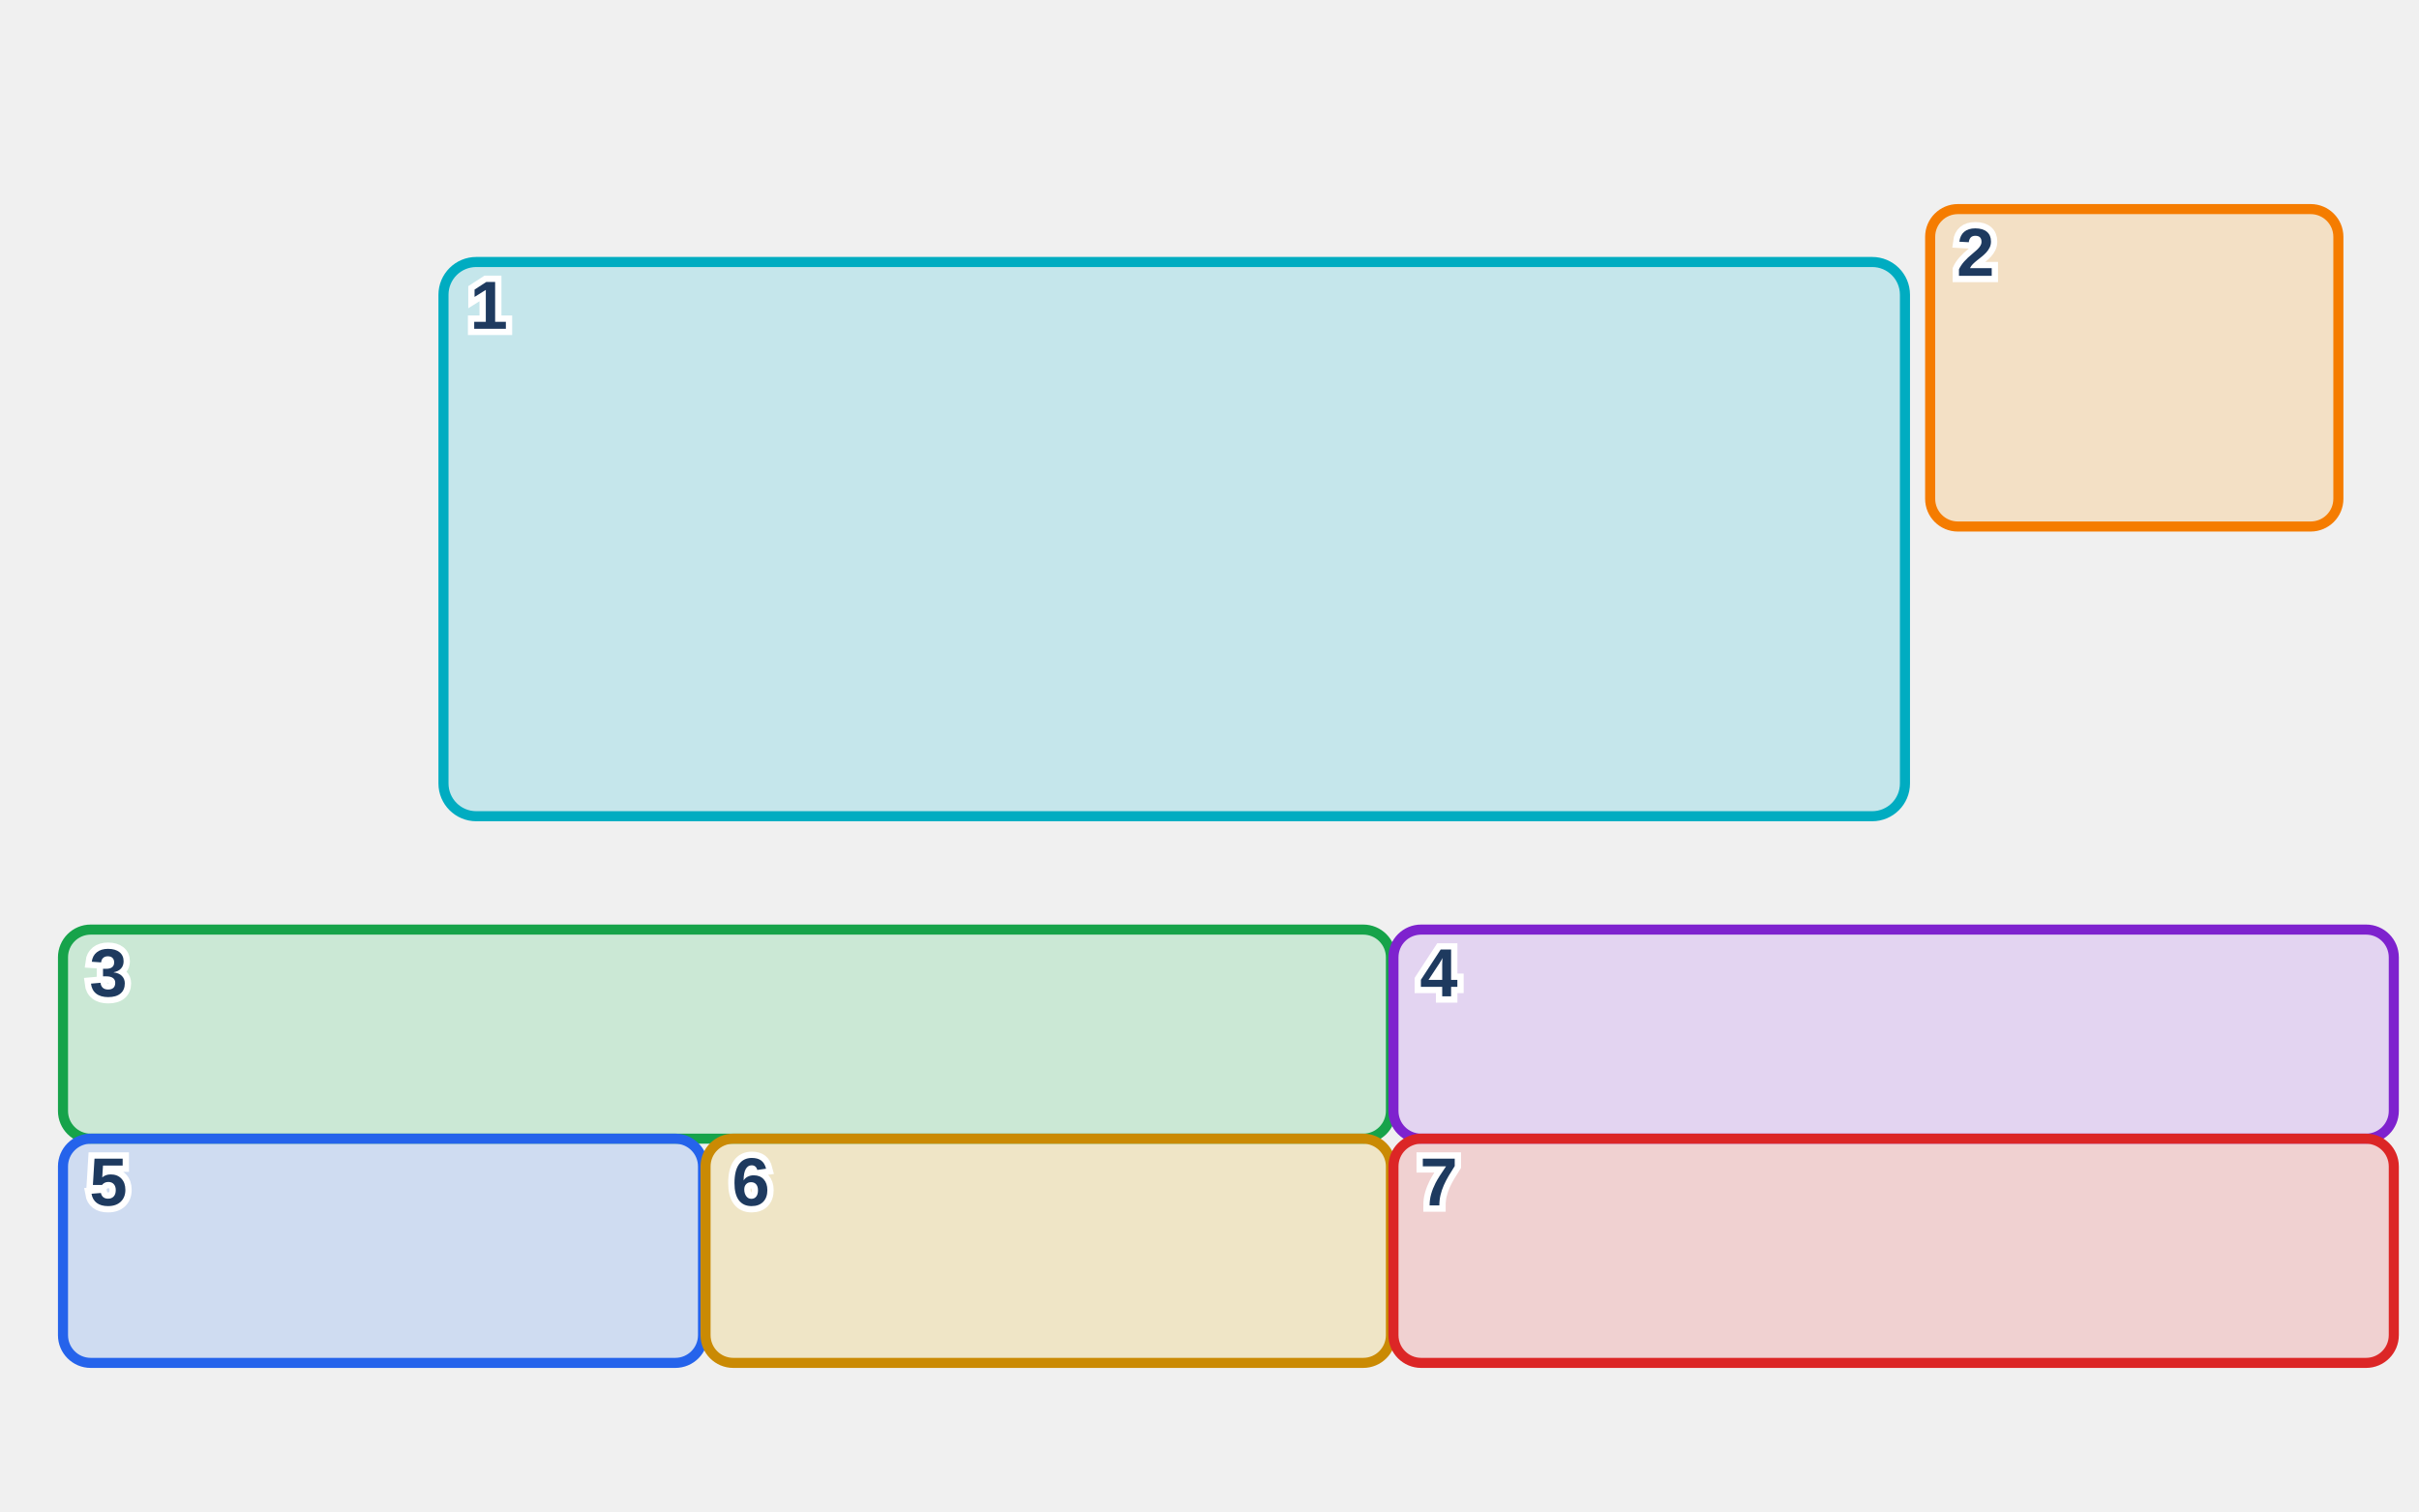
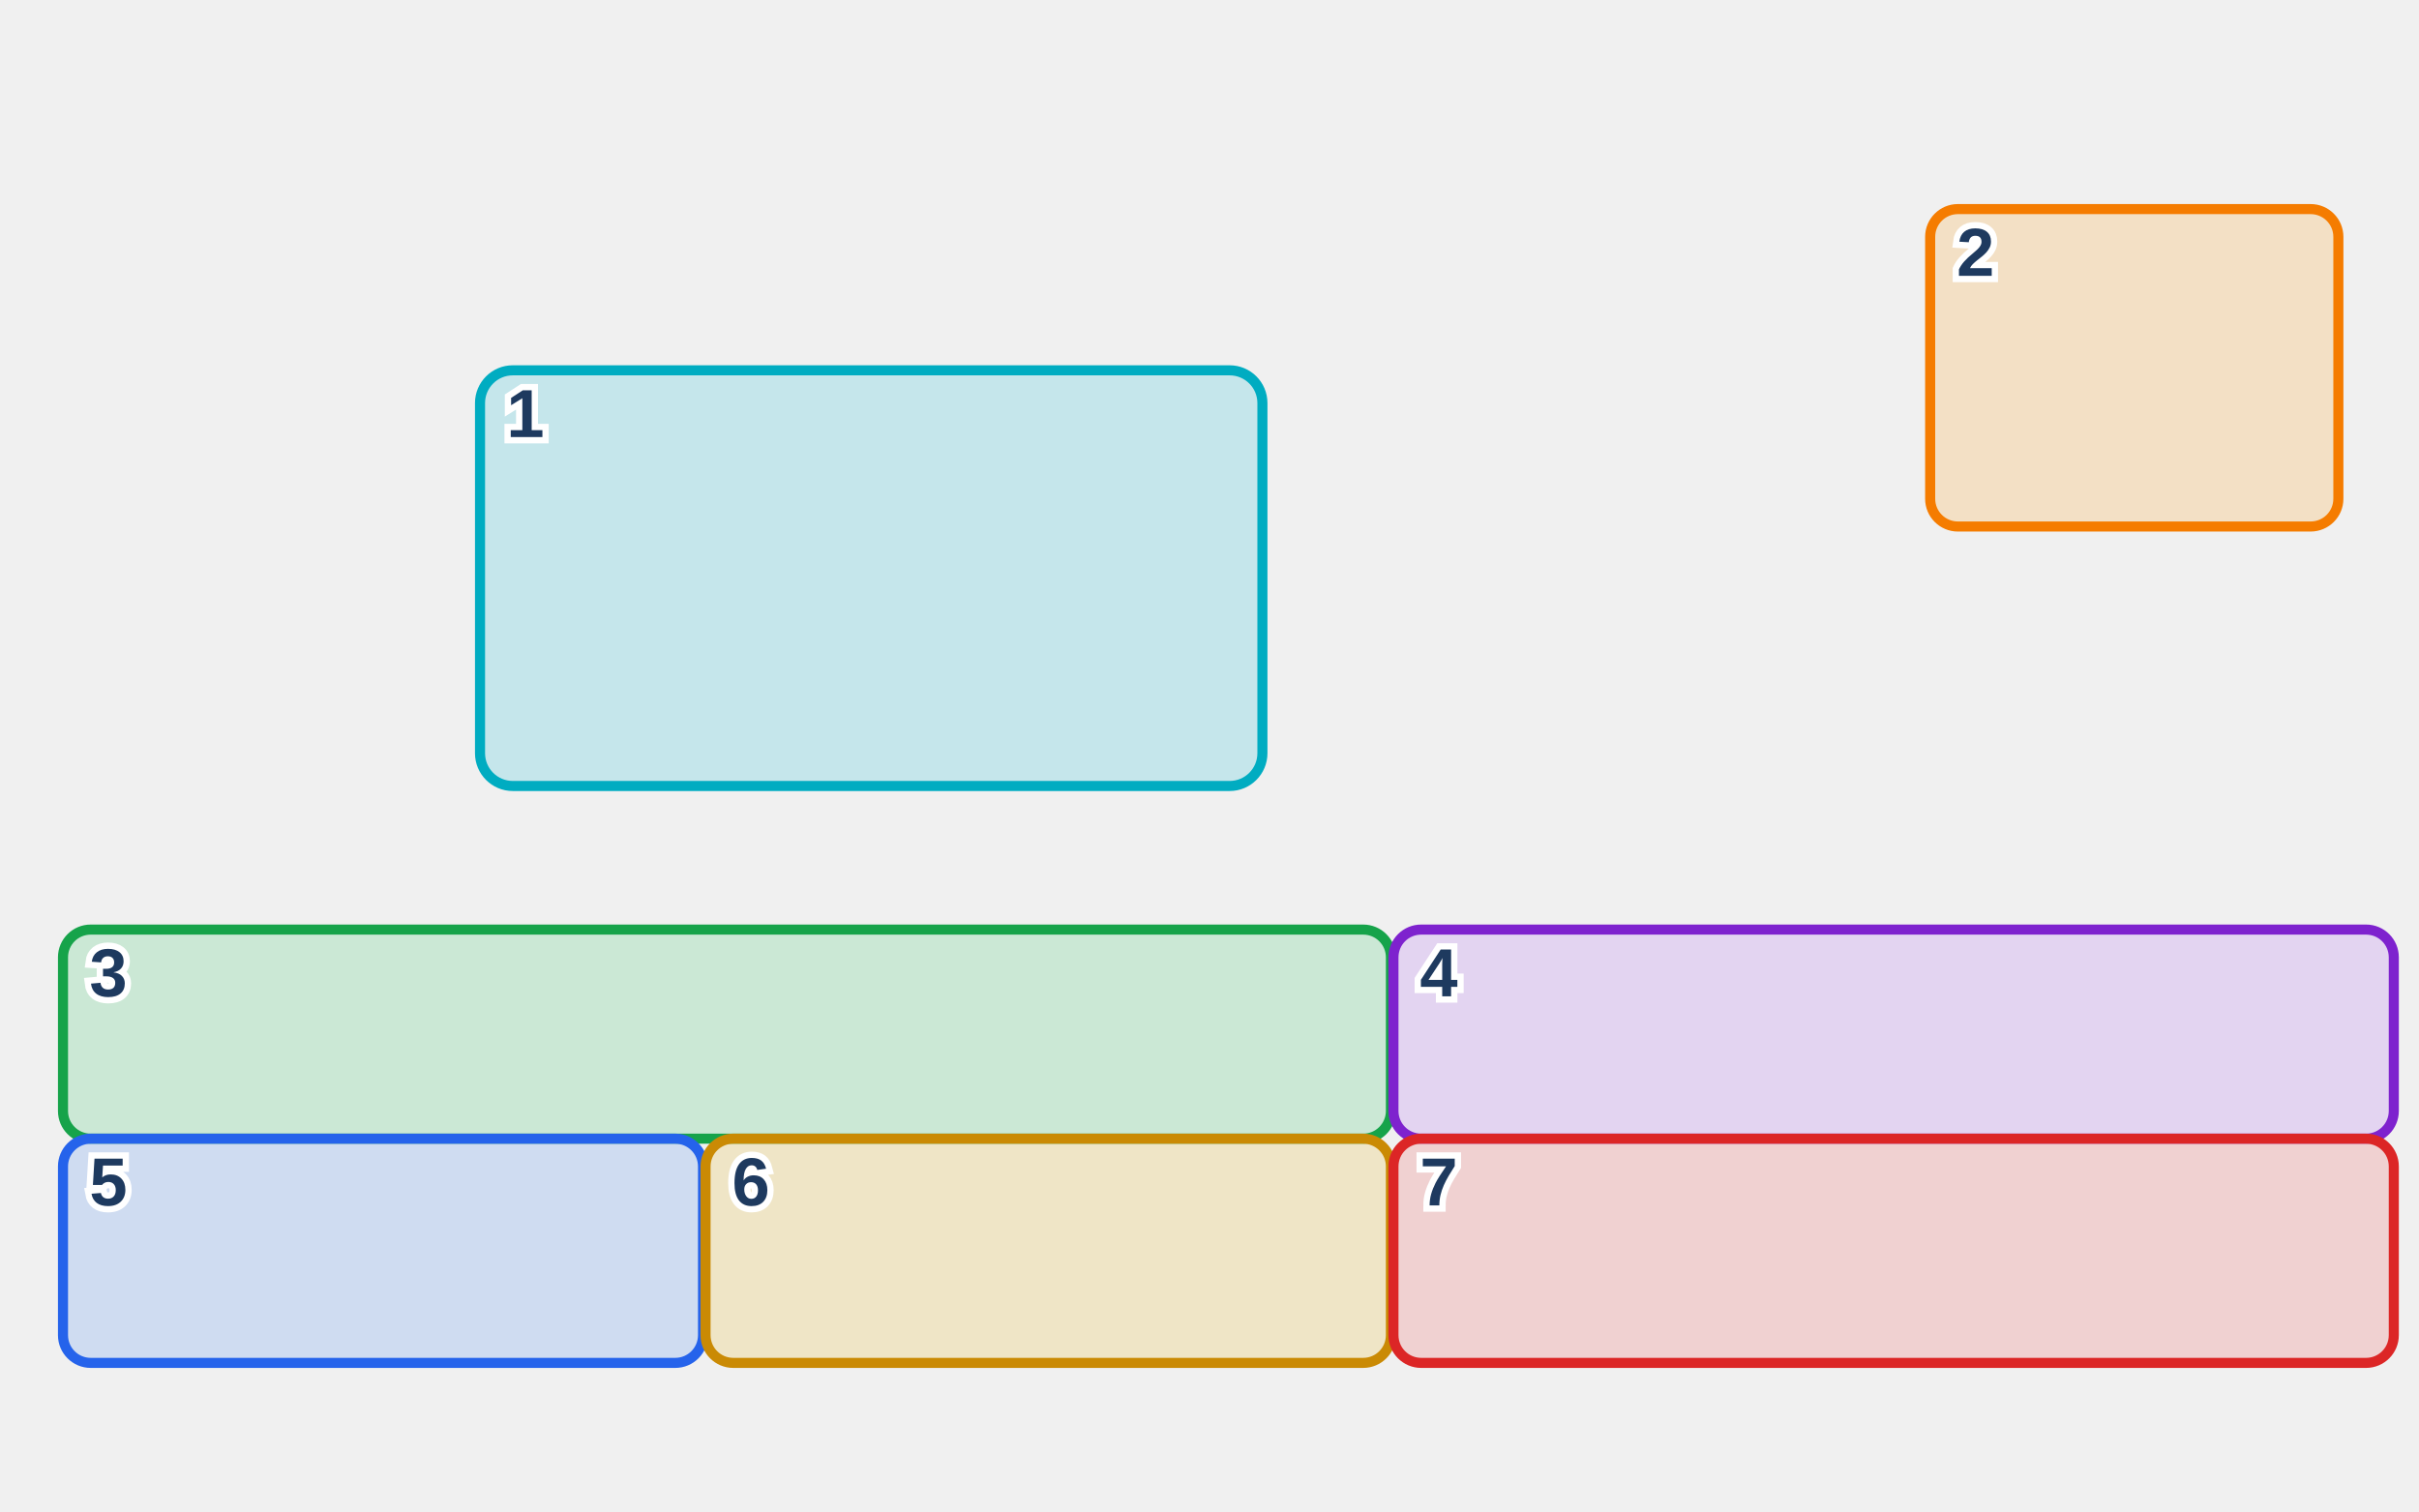
<svg xmlns="http://www.w3.org/2000/svg" width="1920" height="1200" viewBox="0 0 1920 1200">
  <g fill-opacity="0.18" stroke-width="8">
-     <rect x="352" y="208" width="1160" height="440" rx="26" fill="#00bcd4" stroke="#00acc1" />
+     <rect x="381" y="294" width="621" height="330" rx="26" fill="#00bcd4" stroke="#00acc1" />
    <rect x="1532" y="166" width="324" height="252" rx="22" fill="#ff9800" stroke="#f57c00" />
    <rect x="50" y="738" width="1054" height="166" rx="22" fill="#22c55e" stroke="#16a34a" />
    <rect x="1106" y="738" width="794" height="166" rx="22" fill="#a855f7" stroke="#7e22ce" />
    <rect x="50" y="904" width="508" height="178" rx="22" fill="#3b82f6" stroke="#2563eb" />
    <rect x="560" y="904" width="544" height="178" rx="22" fill="#eab308" stroke="#ca8a04" />
    <rect x="1106" y="904" width="794" height="178" rx="22" fill="#ef4444" stroke="#dc2626" />
  </g>
  <g font-family="Arial, Meiryo, sans-serif" font-size="54" font-weight="700" text-anchor="middle" fill="#1e3a5f" stroke="#ffffff" stroke-width="10" paint-order="stroke">
-     <text x="388" y="261">1</text>
+     <text x="417" y="347">1</text>
    <text x="1568" y="219">2</text>
    <text x="86" y="791">3</text>
    <text x="1142" y="791">4</text>
    <text x="86" y="957">5</text>
    <text x="596" y="957">6</text>
    <text x="1142" y="957">7</text>
  </g>
</svg>
